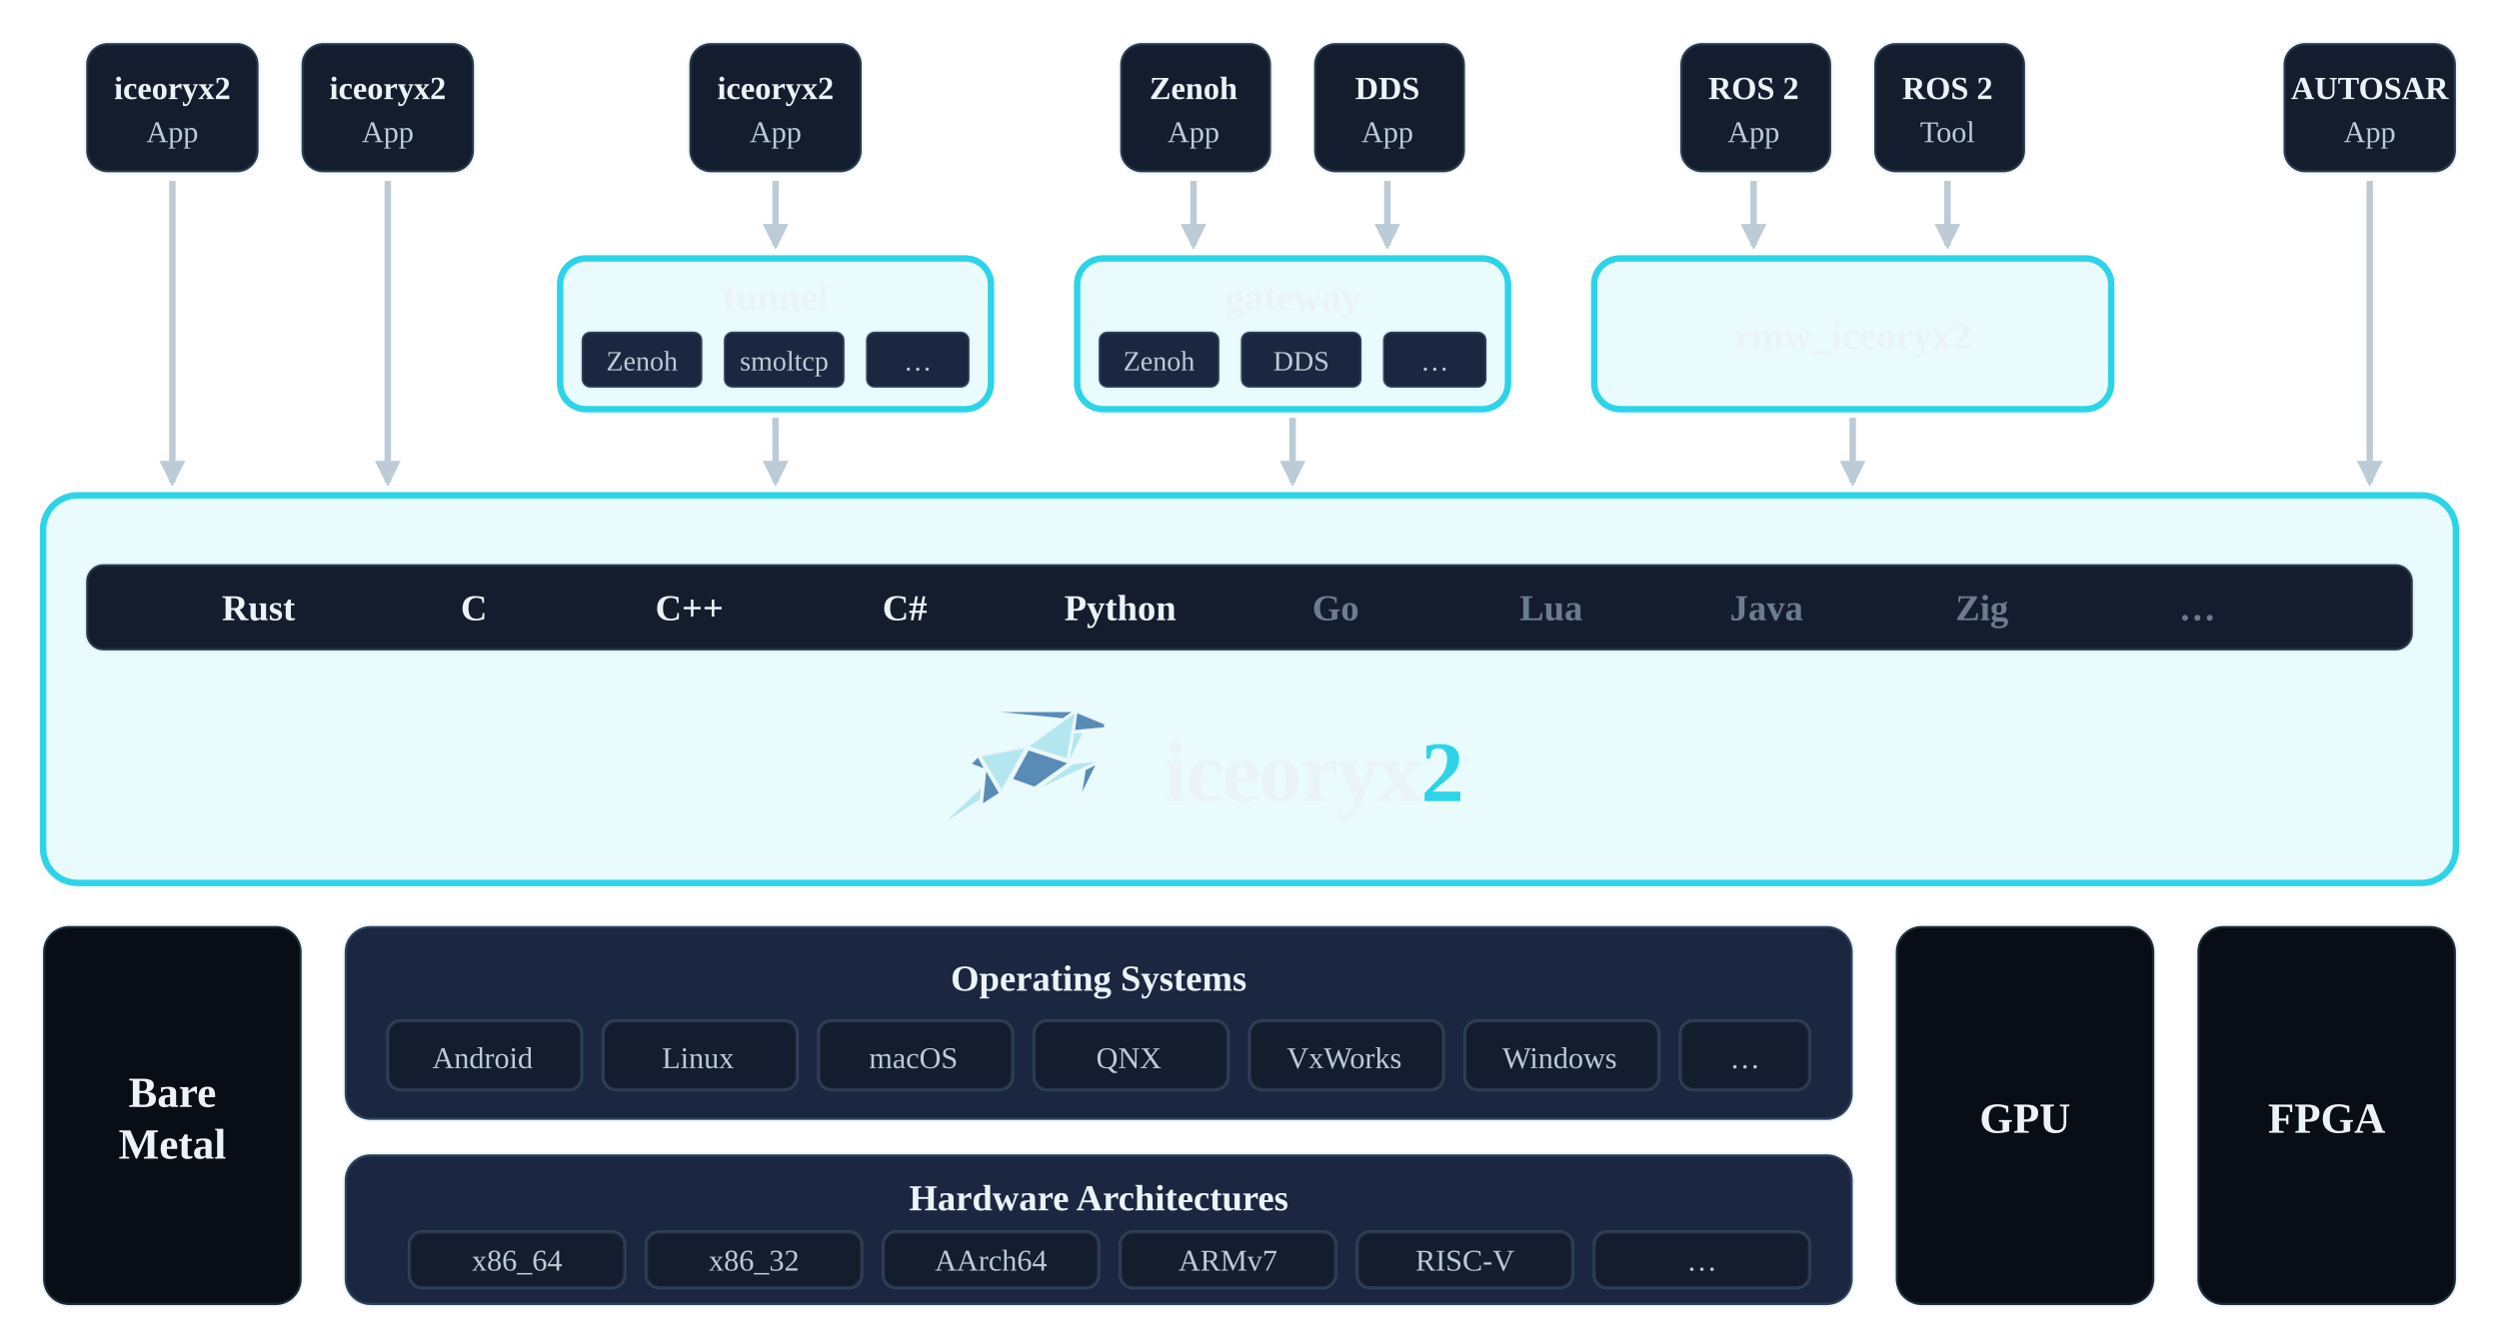
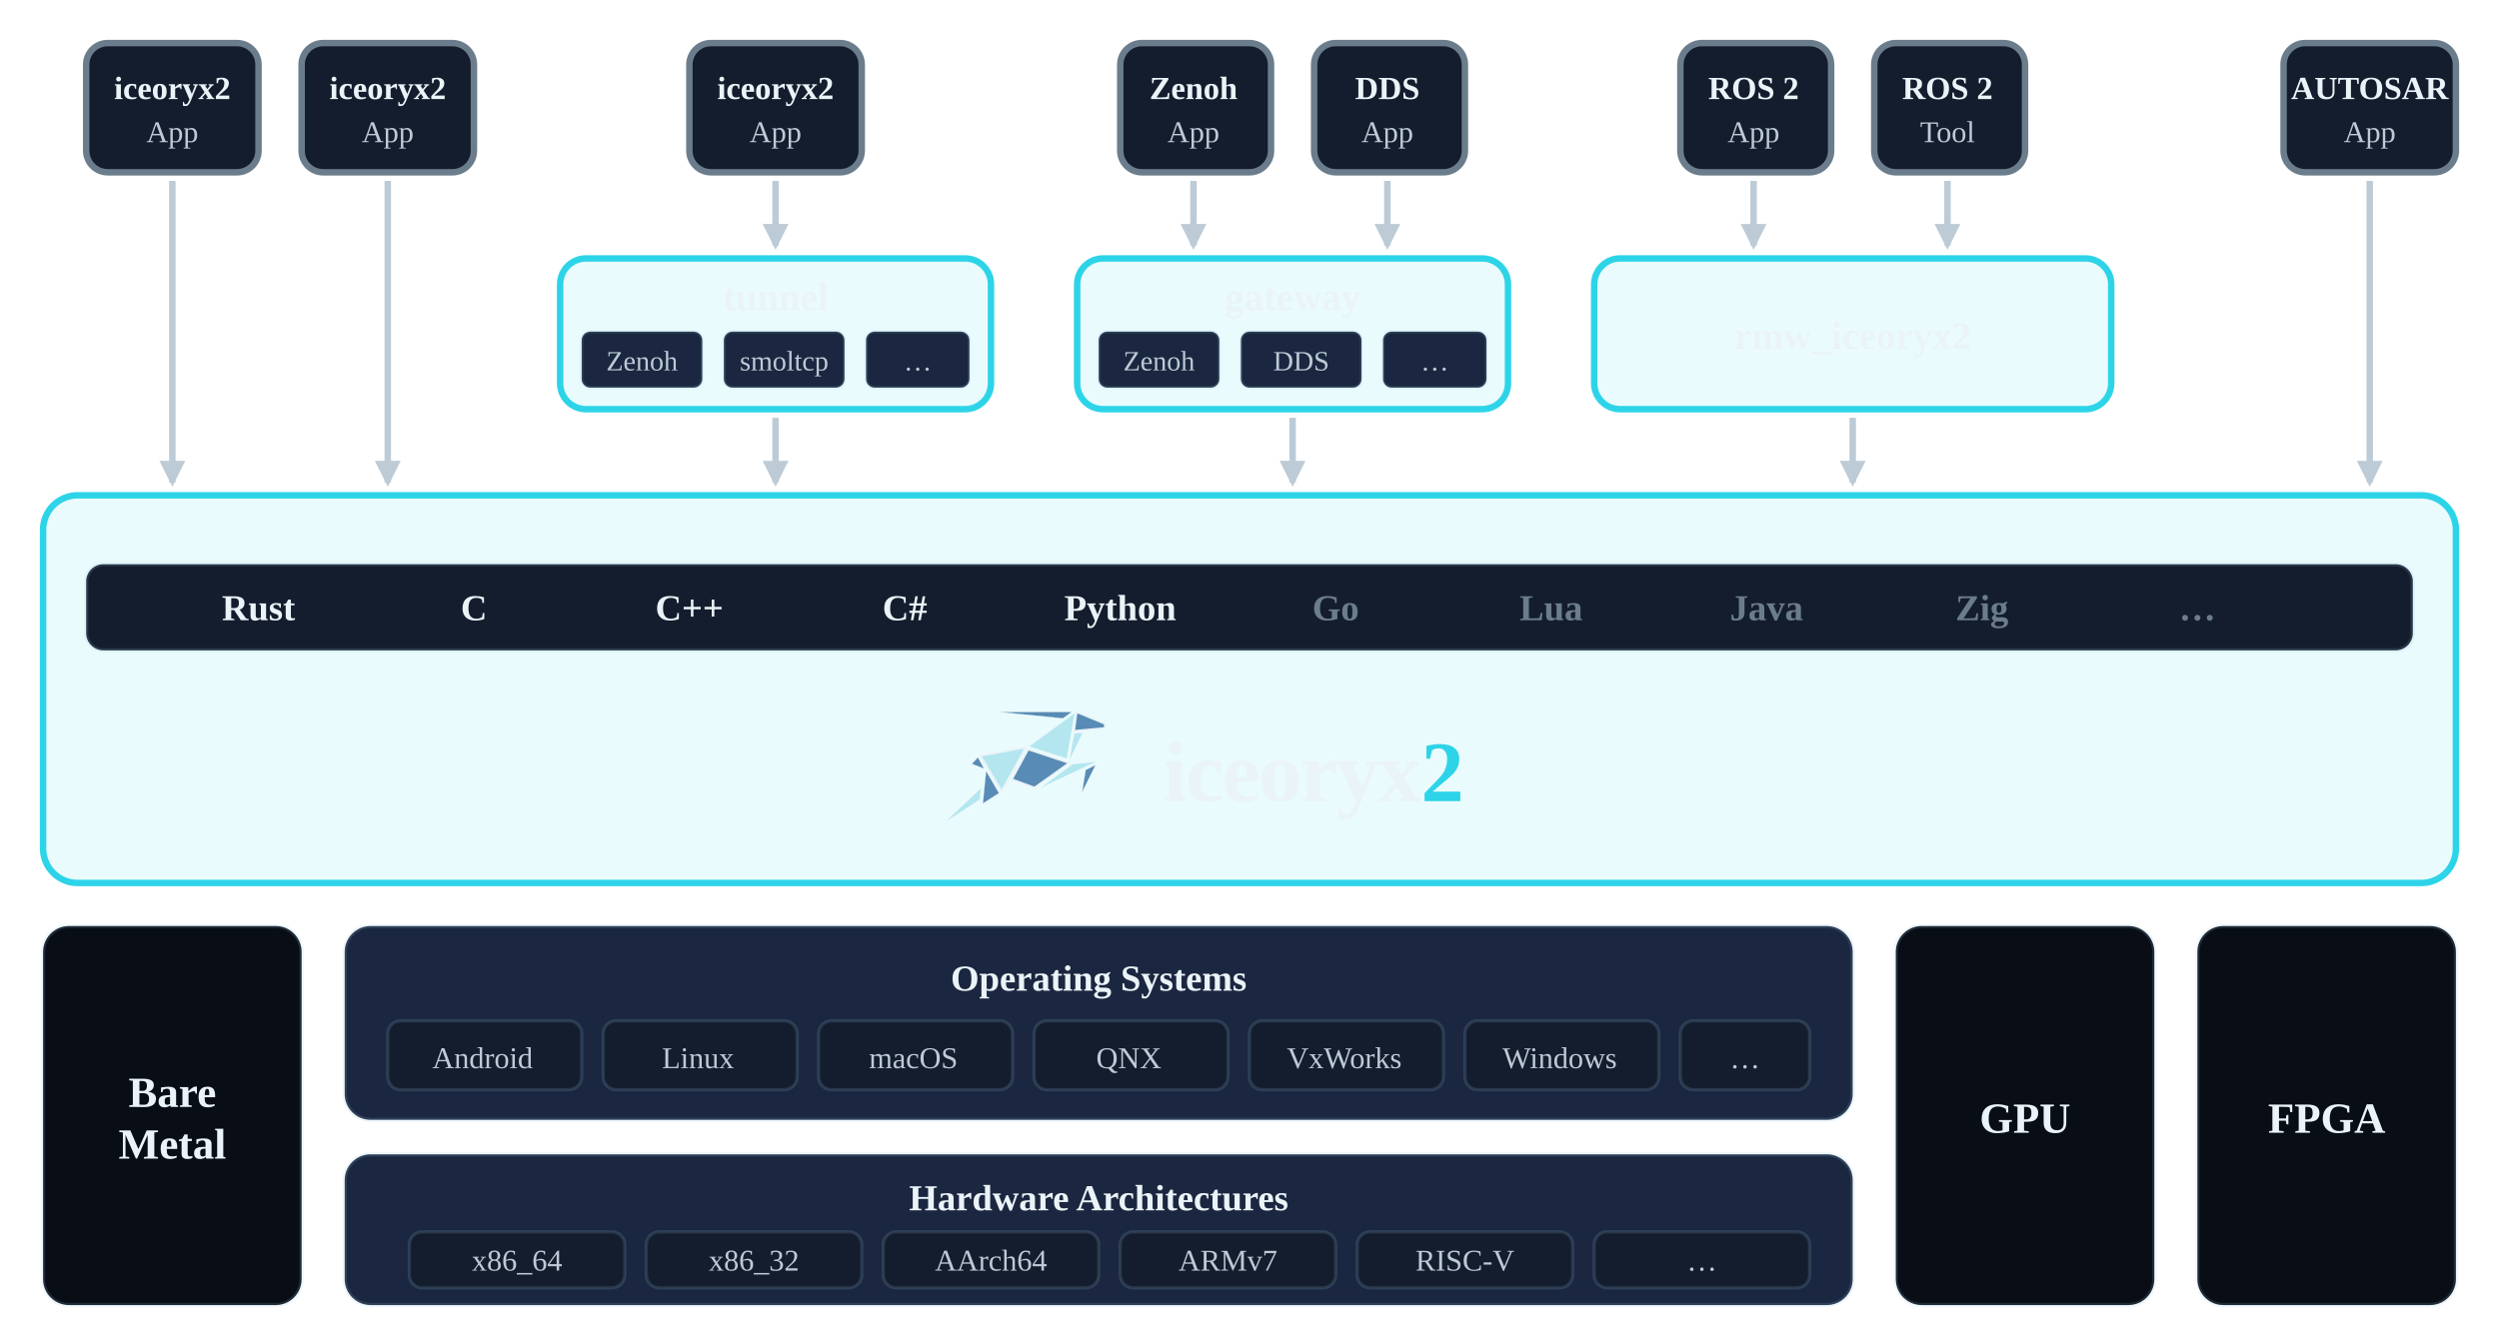
<svg xmlns="http://www.w3.org/2000/svg" viewBox="10 75 580 311" role="img" aria-label="Distributed, portable and safety-certifiable systems with iceoryx2">
  <style>
-     .gv-app    { fill: var(--ix-surface, #141d2d); stroke: var(--ix-line, rgba(150,200,230,0.16)); stroke-width: 1; }
+     .gv-app    { fill: var(--ix-surface, #141d2d); stroke: var(--ix-muted-2, #6b7d8c); stroke-width: 1.5; }
    .gv-app-t  { font-family: var(--font-stack, sans-serif); font-weight: 600; font-size: 7.5px; fill: var(--ix-text, #eaf3f7); }
    .gv-app-s  { font-family: var(--font-stack, sans-serif); font-size: 7px; fill: var(--ix-muted, #bccbd6); }
    .gv-mw     { fill: rgba(45,212,232,0.10); stroke: var(--ix-ice, #2dd4e8); stroke-width: 1.5; }
    .gv-mw-t   { font-family: var(--font-stack, sans-serif); font-weight: 600; font-size: 9px; fill: var(--ix-text, #eaf3f7); }
    .gv-chip   { fill: var(--ix-surface-2, #1b2740); stroke: var(--ix-line, rgba(150,200,230,0.16)); stroke-width: 0.75; }
    .gv-chip-t { font-family: var(--font-stack, sans-serif); font-size: 6.5px; fill: var(--ix-muted, #bccbd6); }
    .gv-core   { fill: rgba(45,212,232,0.10); stroke: var(--ix-ice, #2dd4e8); stroke-width: 1.5; }
    .gv-core-t { font-family: var(--font-stack, sans-serif); font-weight: 700; font-size: 20px; fill: var(--ix-text, #eaf3f7); }
    .gv-bind   { fill: var(--ix-surface, #141d2d); stroke: var(--ix-line, rgba(150,200,230,0.16)); stroke-width: 1; }
    .gv-bind-a { font-family: var(--font-stack, sans-serif); font-weight: 600; font-size: 8.5px; fill: var(--ix-text, #eaf3f7); }
    .gv-bind-p { font-family: var(--font-stack, sans-serif); font-weight: 600; font-size: 8.5px; fill: var(--ix-muted-2, #6b7d8c); }
    .gv-plat   { fill: var(--ix-bg-2, #080d16); stroke: var(--ix-line, rgba(150,200,230,0.16)); stroke-width: 1; }
    .gv-plat-t { font-family: var(--font-stack, sans-serif); font-weight: 600; font-size: 10px; fill: var(--ix-text, #eaf3f7); }
    .gv-region { fill: var(--ix-surface-2, #1b2740); stroke: var(--ix-line, rgba(150,200,230,0.16)); stroke-width: 1; }
    .gv-region-t { font-family: var(--font-stack, sans-serif); font-weight: 600; font-size: 8.5px; fill: var(--ix-text, #eaf3f7); }
    .gv-pchip   { fill: var(--ix-surface, #141d2d); stroke: var(--ix-line, rgba(150,200,230,0.16)); stroke-width: 0.75; }
    .gv-pchip-t { font-family: var(--font-stack, sans-serif); font-size: 7px; fill: var(--ix-muted, #bccbd6); }
    .gv-flow   { stroke: var(--ix-muted, #bccbd6); stroke-width: 1.5; fill: none; }
  </style>
  <defs>
    <marker id="gv-arrow" markerWidth="8" markerHeight="8" refX="6" refY="4" orient="auto" markerUnits="userSpaceOnUse" overflow="visible">
      <path d="M1,1 L7,4 L1,7 Z" fill="var(--ix-muted, #bccbd6)" />
    </marker>
  </defs>
  <rect class="gv-app" x="30" y="85" width="40" height="30" rx="5" />
  <text class="gv-app-t" x="50" y="98" text-anchor="middle">iceoryx2</text>
  <text class="gv-app-s" x="50" y="108" text-anchor="middle">App</text>
  <rect class="gv-app" x="80" y="85" width="40" height="30" rx="5" />
  <text class="gv-app-t" x="100" y="98" text-anchor="middle">iceoryx2</text>
  <text class="gv-app-s" x="100" y="108" text-anchor="middle">App</text>
  <rect class="gv-app" x="170" y="85" width="40" height="30" rx="5" />
  <text class="gv-app-t" x="190" y="98" text-anchor="middle">iceoryx2</text>
  <text class="gv-app-s" x="190" y="108" text-anchor="middle">App</text>
  <rect class="gv-app" x="270" y="85" width="35" height="30" rx="5" />
  <text class="gv-app-t" x="287" y="98" text-anchor="middle">Zenoh</text>
  <text class="gv-app-s" x="287" y="108" text-anchor="middle">App</text>
  <rect class="gv-app" x="315" y="85" width="35" height="30" rx="5" />
  <text class="gv-app-t" x="332" y="98" text-anchor="middle">DDS</text>
  <text class="gv-app-s" x="332" y="108" text-anchor="middle">App</text>
  <rect class="gv-app" x="400" y="85" width="35" height="30" rx="5" />
  <text class="gv-app-t" x="417" y="98" text-anchor="middle">ROS 2</text>
  <text class="gv-app-s" x="417" y="108" text-anchor="middle">App</text>
  <rect class="gv-app" x="445" y="85" width="35" height="30" rx="5" />
  <text class="gv-app-t" x="462" y="98" text-anchor="middle">ROS 2</text>
  <text class="gv-app-s" x="462" y="108" text-anchor="middle">Tool</text>
  <rect class="gv-app" x="540" y="85" width="40" height="30" rx="5" />
  <text class="gv-app-t" x="560" y="98" text-anchor="middle">AUTOSAR</text>
  <text class="gv-app-s" x="560" y="108" text-anchor="middle">App</text>
  <rect class="gv-mw" x="140" y="135" width="100" height="35" rx="6" />
  <text class="gv-mw-t" x="190" y="147" text-anchor="middle">tunnel</text>
  <rect class="gv-chip" x="145" y="152" width="28" height="13" rx="2" />
  <text class="gv-chip-t" x="159" y="161" text-anchor="middle">Zenoh</text>
  <rect class="gv-chip" x="178" y="152" width="28" height="13" rx="2" />
  <text class="gv-chip-t" x="192" y="161" text-anchor="middle">smoltcp</text>
  <rect class="gv-chip" x="211" y="152" width="24" height="13" rx="2" />
  <text class="gv-chip-t" x="223" y="161" text-anchor="middle">…</text>
  <rect class="gv-mw" x="260" y="135" width="100" height="35" rx="6" />
  <text class="gv-mw-t" x="310" y="147" text-anchor="middle">gateway</text>
  <rect class="gv-chip" x="265" y="152" width="28" height="13" rx="2" />
  <text class="gv-chip-t" x="279" y="161" text-anchor="middle">Zenoh</text>
  <rect class="gv-chip" x="298" y="152" width="28" height="13" rx="2" />
  <text class="gv-chip-t" x="312" y="161" text-anchor="middle">DDS</text>
  <rect class="gv-chip" x="331" y="152" width="24" height="13" rx="2" />
  <text class="gv-chip-t" x="343" y="161" text-anchor="middle">…</text>
  <rect class="gv-mw" x="380" y="135" width="120" height="35" rx="6" />
  <text class="gv-mw-t" x="440" y="156" text-anchor="middle">rmw_iceoryx2</text>
  <rect class="gv-core" x="20" y="190" width="560" height="90" rx="8" />
  <rect class="gv-bind" x="30" y="206" width="540" height="20" rx="4" />
  <text class="gv-bind-a" x="70" y="219" text-anchor="middle">Rust</text>
  <text class="gv-bind-a" x="120" y="219" text-anchor="middle">C</text>
  <text class="gv-bind-a" x="170" y="219" text-anchor="middle">C++</text>
  <text class="gv-bind-a" x="220" y="219" text-anchor="middle">C#</text>
  <text class="gv-bind-a" x="270" y="219" text-anchor="middle">Python</text>
  <text class="gv-bind-p" x="320" y="219" text-anchor="middle">Go</text>
  <text class="gv-bind-p" x="370" y="219" text-anchor="middle">Lua</text>
  <text class="gv-bind-p" x="420" y="219" text-anchor="middle">Java</text>
  <text class="gv-bind-p" x="470" y="219" text-anchor="middle">Zig</text>
  <text class="gv-bind-p" x="520" y="219" text-anchor="middle">…</text>
  <g transform="translate(209.97 223) scale(0.3756)" style="color: var(--ix-text, #eaf3f7)">
    <g stroke="currentColor" stroke-width="1.2" stroke-linejoin="round" vector-effect="non-scaling-stroke">
      <path fill="#588bb5" transform="matrix(0.1,0,0,-0.1,0,200)" d="M 848.672 1037.969 L 769.336 1174.023 L 749.492 974.18 Z M 848.672 1037.969 " />
      <path fill="#588bb5" transform="matrix(0.1,0,0,-0.1,0,200)" d="M 756.562 1189.609 L 718.516 1258.398 L 681.68 1218.711 Z M 756.562 1189.609 " />
      <path fill="#b3e6ef" transform="matrix(0.1,0,0,-0.1,0,200)" d="M 1444.531 1230.859 L 1303.828 1216.25 L 1105.859 1070.938 Z M 1444.531 1230.859 " />
      <path fill="#b3e6ef" transform="matrix(0.1,0,0,-0.1,0,200)" d="M 730.078 998.125 L 737.188 1067.539 L 521.016 862.539 Z M 730.078 998.125 " />
      <path fill="#588bb5" transform="matrix(0.1,0,0,-0.1,0,200)" d="M 1445.703 1211.641 L 1384.57 1180.156 L 1362.656 1044.102 Z M 1445.703 1211.641 " />
      <path fill="#b3e6ef" d="M 86.43 94.785 C 86.75 94.785 101.57 67.914 101.57 67.914 L 73.391 73.148 L 86.43 94.785 " />
      <path fill="none" transform="matrix(0.1,0,0,-0.1,0,200)" d="M 864.297 1052.148 C 867.5 1052.148 1015.703 1320.859 1015.703 1320.859 L 733.906 1268.516 Z M 864.297 1052.148 " />
      <path fill="#b3e6ef" transform="matrix(0.1,0,0,-0.1,0,200)" d="M 1267.734 1252.305 L 1315.898 1531.016 L 1035 1325.938 Z M 1267.734 1252.305 " />
      <path fill="#588bb5" d="M 92.82 87.738 L 106.863 92.855 L 128.309 77.566 L 102.914 69.16 L 92.82 87.738 " />
      <path fill="none" transform="matrix(0.1,0,0,-0.1,0,200)" d="M 928.203 1122.617 L 1068.633 1071.445 L 1283.086 1224.336 L 1029.141 1308.398 Z M 928.203 1122.617 " />
      <path fill="#588bb5" d="M 131.262 57.824 L 150.371 56.047 L 150.371 53.316 L 132.828 46.078 L 131.262 57.824 " />
      <path fill="none" transform="matrix(0.1,0,0,-0.1,0,200)" d="M 1312.617 1421.758 L 1503.711 1439.531 L 1503.711 1466.836 L 1328.281 1539.219 Z M 1312.617 1421.758 " />
      <path fill="#b3e6ef" transform="matrix(0.1,0,0,-0.1,0,200)" d="M 1314.531 1406.406 L 1365.234 1410.273 L 1285.273 1244.531 Z M 1314.531 1406.406 " />
      <path fill="#588bb5" transform="matrix(0.1,0,0,-0.1,0,200)" d="M 1297.969 1539.023 L 851.406 1539.062 L 1243.398 1500.039 Z M 1297.969 1539.023 " />
    </g>
  </g>
  <text class="gv-core-t" x="280" y="261" text-anchor="start" letter-spacing="-0.4">iceoryx<tspan fill="var(--ix-ice, #2dd4e8)">2</tspan>
  </text>
  <g transform="translate(0 28)">
    <rect class="gv-plat" x="20" y="262" width="60" height="88" rx="6" />
    <text class="gv-plat-t" x="50" y="304" text-anchor="middle">Bare</text>
    <text class="gv-plat-t" x="50" y="316" text-anchor="middle">Metal</text>
    <rect class="gv-region" x="90" y="262" width="350" height="45" rx="6" />
    <text class="gv-region-t" x="265" y="277" text-anchor="middle">Operating Systems</text>
    <rect class="gv-pchip" x="100" y="284" width="45" height="16" rx="3" />
    <text class="gv-pchip-t" x="122" y="295" text-anchor="middle">Android</text>
    <rect class="gv-pchip" x="150" y="284" width="45" height="16" rx="3" />
    <text class="gv-pchip-t" x="172" y="295" text-anchor="middle">Linux</text>
    <rect class="gv-pchip" x="200" y="284" width="45" height="16" rx="3" />
    <text class="gv-pchip-t" x="222" y="295" text-anchor="middle">macOS</text>
    <rect class="gv-pchip" x="250" y="284" width="45" height="16" rx="3" />
    <text class="gv-pchip-t" x="272" y="295" text-anchor="middle">QNX</text>
    <rect class="gv-pchip" x="300" y="284" width="45" height="16" rx="3" />
    <text class="gv-pchip-t" x="322" y="295" text-anchor="middle">VxWorks</text>
    <rect class="gv-pchip" x="350" y="284" width="45" height="16" rx="3" />
    <text class="gv-pchip-t" x="372" y="295" text-anchor="middle">Windows</text>
    <rect class="gv-pchip" x="400" y="284" width="30" height="16" rx="3" />
    <text class="gv-pchip-t" x="415" y="295" text-anchor="middle">…</text>
    <rect class="gv-plat" x="450" y="262" width="60" height="88" rx="6" />
    <text class="gv-plat-t" x="480" y="310" text-anchor="middle">GPU</text>
    <rect class="gv-plat" x="520" y="262" width="60" height="88" rx="6" />
    <text class="gv-plat-t" x="550" y="310" text-anchor="middle">FPGA</text>
    <rect class="gv-region" x="90" y="315" width="350" height="35" rx="6" />
    <text class="gv-region-t" x="265" y="328" text-anchor="middle">Hardware Architectures</text>
    <rect class="gv-pchip" x="105" y="333" width="50" height="13" rx="3" />
    <text class="gv-pchip-t" x="130" y="342" text-anchor="middle">x86_64</text>
    <rect class="gv-pchip" x="160" y="333" width="50" height="13" rx="3" />
    <text class="gv-pchip-t" x="185" y="342" text-anchor="middle">x86_32</text>
    <rect class="gv-pchip" x="215" y="333" width="50" height="13" rx="3" />
    <text class="gv-pchip-t" x="240" y="342" text-anchor="middle">AArch64</text>
    <rect class="gv-pchip" x="270" y="333" width="50" height="13" rx="3" />
    <text class="gv-pchip-t" x="295" y="342" text-anchor="middle">ARMv7</text>
    <rect class="gv-pchip" x="325" y="333" width="50" height="13" rx="3" />
    <text class="gv-pchip-t" x="350" y="342" text-anchor="middle">RISC-V</text>
    <rect class="gv-pchip" x="380" y="333" width="50" height="13" rx="3" />
    <text class="gv-pchip-t" x="405" y="342" text-anchor="middle">…</text>
  </g>
  <line class="gv-flow" x1="50" y1="117" x2="50" y2="187" marker-end="url(#gv-arrow)" />
  <line class="gv-flow" x1="100" y1="117" x2="100" y2="187" marker-end="url(#gv-arrow)" />
  <line class="gv-flow" x1="190" y1="117" x2="190" y2="132" marker-end="url(#gv-arrow)" />
  <line class="gv-flow" x1="190" y1="172" x2="190" y2="187" marker-end="url(#gv-arrow)" />
  <line class="gv-flow" x1="287" y1="117" x2="287" y2="132" marker-end="url(#gv-arrow)" />
  <line class="gv-flow" x1="332" y1="117" x2="332" y2="132" marker-end="url(#gv-arrow)" />
  <line class="gv-flow" x1="310" y1="172" x2="310" y2="187" marker-end="url(#gv-arrow)" />
  <line class="gv-flow" x1="417" y1="117" x2="417" y2="132" marker-end="url(#gv-arrow)" />
  <line class="gv-flow" x1="462" y1="117" x2="462" y2="132" marker-end="url(#gv-arrow)" />
  <line class="gv-flow" x1="440" y1="172" x2="440" y2="187" marker-end="url(#gv-arrow)" />
  <line class="gv-flow" x1="560" y1="117" x2="560" y2="187" marker-end="url(#gv-arrow)" />
</svg>
